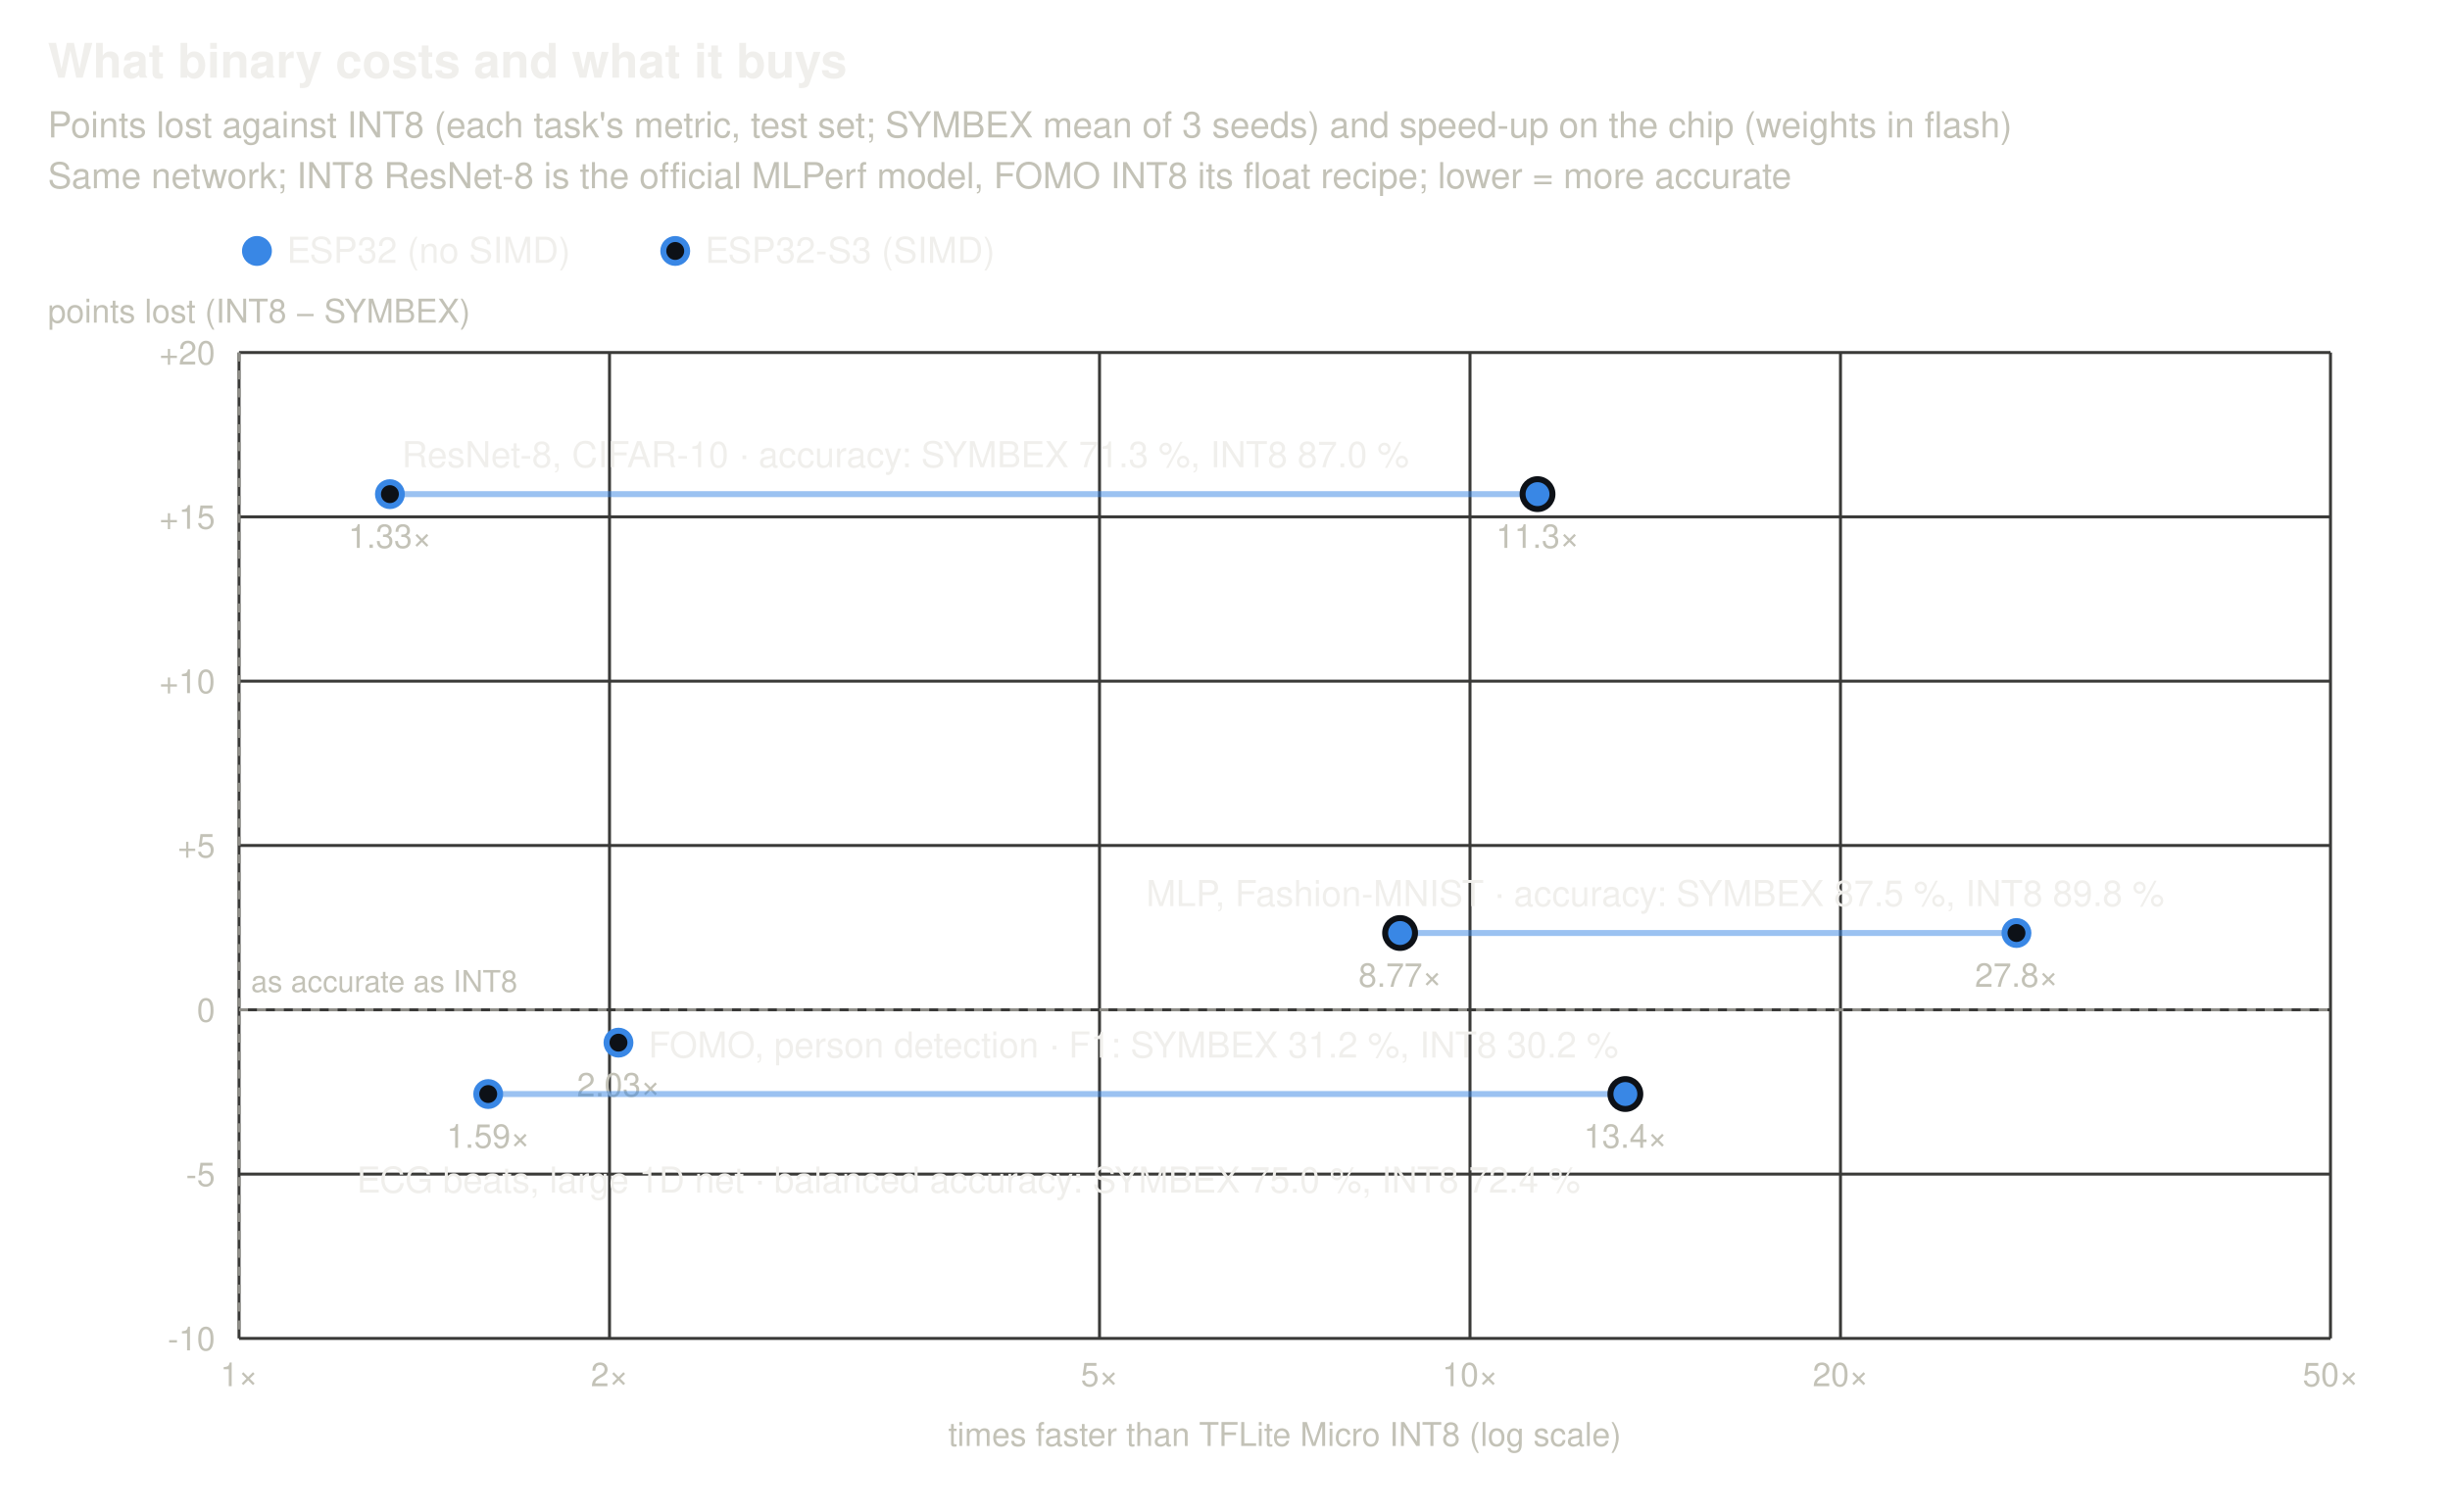
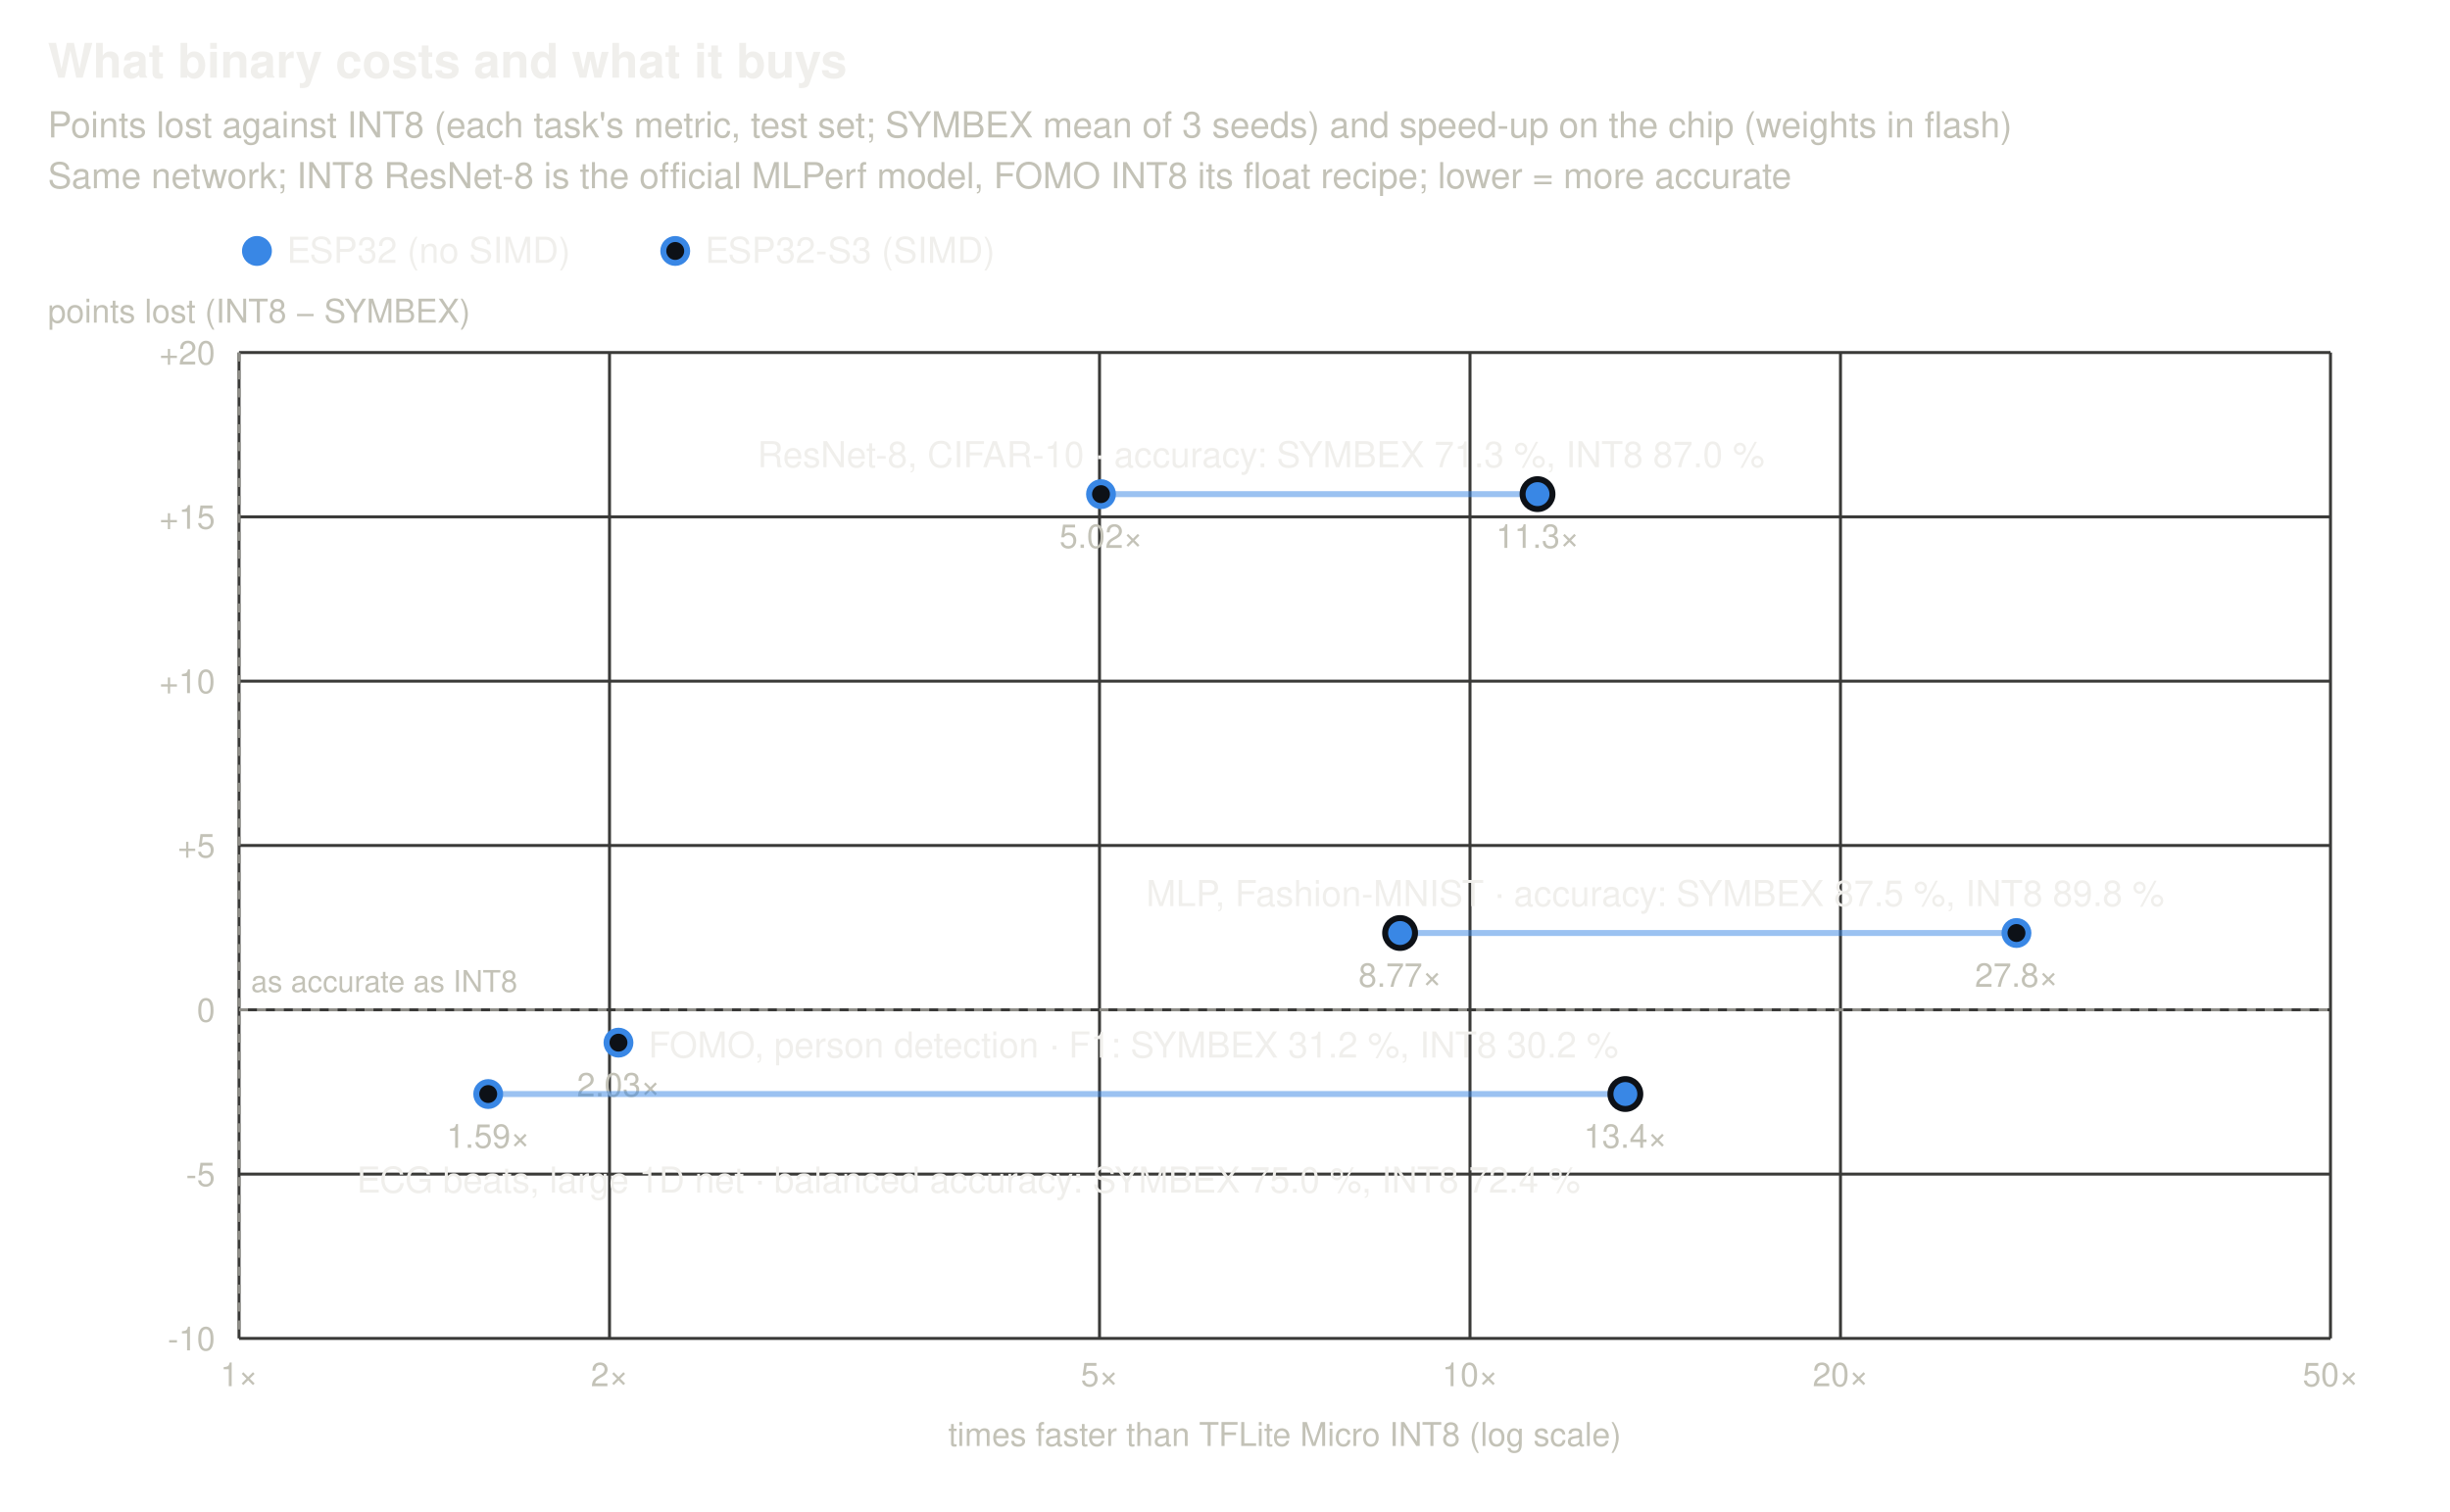
<svg xmlns="http://www.w3.org/2000/svg" width="820" height="506" viewBox="0 0 820 506" font-family="-apple-system, 'Segoe UI', Helvetica, Arial, sans-serif" role="img">
  <text x="16.0" y="26.0" fill="#f0efec" font-size="16" text-anchor="start" font-weight="bold">What binary costs and what it buys</text>
  <text x="16.0" y="46.0" fill="#c3c2b7" font-size="12" text-anchor="start" font-weight="normal">Points lost against INT8 (each task's metric, test set; SYMBEX mean of 3 seeds) and speed-up on the chip (weights in flash)</text>
  <text x="16.0" y="63.0" fill="#c3c2b7" font-size="12" text-anchor="start" font-weight="normal">Same network; INT8 ResNet-8 is the official MLPerf model, FOMO INT8 its float recipe; lower = more accurate</text>
  <circle cx="86" cy="84" r="5" fill="#3987e5" />
  <text x="96.0" y="88.0" fill="#f0efec" font-size="12" text-anchor="start" font-weight="normal">ESP32 (no SIMD)</text>
  <circle cx="226" cy="84" r="4" fill="#0d1117" stroke="#3987e5" stroke-width="2" />
  <text x="236.0" y="88.0" fill="#f0efec" font-size="12" text-anchor="start" font-weight="normal">ESP32-S3 (SIMD)</text>
  <line x1="80" y1="448.0" x2="780" y2="448.0" stroke="#3a3a38" />
  <text x="72.0" y="452.0" fill="#c3c2b7" font-size="11" text-anchor="end" font-weight="normal">-10</text>
  <line x1="80" y1="393.0" x2="780" y2="393.0" stroke="#3a3a38" />
  <text x="72.0" y="397.0" fill="#c3c2b7" font-size="11" text-anchor="end" font-weight="normal">-5</text>
  <line x1="80" y1="338.0" x2="780" y2="338.0" stroke="#3a3a38" />
  <text x="72.0" y="342.0" fill="#c3c2b7" font-size="11" text-anchor="end" font-weight="normal">0</text>
  <line x1="80" y1="283.0" x2="780" y2="283.0" stroke="#3a3a38" />
  <text x="72.0" y="287.0" fill="#c3c2b7" font-size="11" text-anchor="end" font-weight="normal">+5</text>
  <line x1="80" y1="228.0" x2="780" y2="228.0" stroke="#3a3a38" />
  <text x="72.0" y="232.0" fill="#c3c2b7" font-size="11" text-anchor="end" font-weight="normal">+10</text>
  <line x1="80" y1="173.0" x2="780" y2="173.0" stroke="#3a3a38" />
  <text x="72.0" y="177.0" fill="#c3c2b7" font-size="11" text-anchor="end" font-weight="normal">+15</text>
  <line x1="80" y1="118.0" x2="780" y2="118.0" stroke="#3a3a38" />
  <text x="72.0" y="122.0" fill="#c3c2b7" font-size="11" text-anchor="end" font-weight="normal">+20</text>
  <line x1="80.0" y1="118" x2="80.0" y2="448" stroke="#3a3a38" />
  <text x="80.0" y="464.0" fill="#c3c2b7" font-size="11" text-anchor="middle" font-weight="normal">1×</text>
  <line x1="204.0" y1="118" x2="204.0" y2="448" stroke="#3a3a38" />
  <text x="204.0" y="464.0" fill="#c3c2b7" font-size="11" text-anchor="middle" font-weight="normal">2×</text>
  <line x1="368.0" y1="118" x2="368.0" y2="448" stroke="#3a3a38" />
  <text x="368.0" y="464.0" fill="#c3c2b7" font-size="11" text-anchor="middle" font-weight="normal">5×</text>
  <line x1="492.0" y1="118" x2="492.0" y2="448" stroke="#3a3a38" />
  <text x="492.0" y="464.0" fill="#c3c2b7" font-size="11" text-anchor="middle" font-weight="normal">10×</text>
  <line x1="616.0" y1="118" x2="616.0" y2="448" stroke="#3a3a38" />
  <text x="616.0" y="464.0" fill="#c3c2b7" font-size="11" text-anchor="middle" font-weight="normal">20×</text>
  <line x1="780.0" y1="118" x2="780.0" y2="448" stroke="#3a3a38" />
  <text x="780.0" y="464.0" fill="#c3c2b7" font-size="11" text-anchor="middle" font-weight="normal">50×</text>
  <text x="430.0" y="484.0" fill="#c3c2b7" font-size="11" text-anchor="middle" font-weight="normal">times faster than TFLite Micro INT8 (log scale)</text>
  <text x="16.0" y="108.0" fill="#c3c2b7" font-size="11" text-anchor="start" font-weight="normal">points lost (INT8 − SYMBEX)</text>
  <line x1="80" y1="338.0" x2="780" y2="338.0" stroke="#8f8e88" stroke-dasharray="3 3" />
  <text x="84.0" y="332.0" fill="#c3c2b7" font-size="10" text-anchor="start" font-weight="normal">as accurate as INT8</text>
  <line x1="80.0" y1="118" x2="80.0" y2="448" stroke="#8f8e88" stroke-dasharray="3 3" />
-   <line x1="130.5" y1="165.4" x2="514.6" y2="165.4" stroke="#3987e5" stroke-width="2" stroke-opacity="0.5" />
-   <circle cx="130.5" cy="165.4" r="4" fill="#0d1117" stroke="#3987e5" stroke-width="2" />
-   <text x="130.5" y="183.4" fill="#c3c2b7" font-size="11" text-anchor="middle" font-weight="normal">1.33×</text>
+   <line x1="368.5" y1="165.4" x2="514.6" y2="165.4" stroke="#3987e5" stroke-width="2" stroke-opacity="0.5" />
+   <circle cx="368.5" cy="165.4" r="4" fill="#0d1117" stroke="#3987e5" stroke-width="2" />
+   <text x="368.5" y="183.4" fill="#c3c2b7" font-size="11" text-anchor="middle" font-weight="normal">5.02×</text>
  <circle cx="514.6" cy="165.4" r="5" fill="#3987e5" stroke="#0d1117" stroke-width="2" />
  <text x="514.6" y="183.4" fill="#c3c2b7" font-size="11" text-anchor="middle" font-weight="normal">11.3×</text>
-   <text x="134.5" y="156.4" fill="#f0efec" font-size="12" text-anchor="start" font-weight="normal">ResNet-8, CIFAR-10 · accuracy: SYMBEX 71.3 %, INT8 87.0 %</text>
+   <text x="253.5" y="156.4" fill="#f0efec" font-size="12" text-anchor="start" font-weight="normal">ResNet-8, CIFAR-10 · accuracy: SYMBEX 71.3 %, INT8 87.0 %</text>
  <line x1="468.6" y1="312.3" x2="674.9" y2="312.3" stroke="#3987e5" stroke-width="2" stroke-opacity="0.5" />
  <circle cx="468.6" cy="312.3" r="5" fill="#3987e5" stroke="#0d1117" stroke-width="2" />
  <text x="468.6" y="330.3" fill="#c3c2b7" font-size="11" text-anchor="middle" font-weight="normal">8.77×</text>
  <circle cx="674.9" cy="312.3" r="4" fill="#0d1117" stroke="#3987e5" stroke-width="2" />
  <text x="674.9" y="330.3" fill="#c3c2b7" font-size="11" text-anchor="middle" font-weight="normal">27.8×</text>
  <text x="383.6" y="303.3" fill="#f0efec" font-size="12" text-anchor="start" font-weight="normal">MLP, Fashion-MNIST · accuracy: SYMBEX 87.5 %, INT8 89.8 %</text>
  <circle cx="207.0" cy="349.0" r="4" fill="#0d1117" stroke="#3987e5" stroke-width="2" />
  <text x="207.0" y="367.0" fill="#c3c2b7" font-size="11" text-anchor="middle" font-weight="normal">2.03×</text>
  <text x="217.0" y="354.0" fill="#f0efec" font-size="12" text-anchor="start" font-weight="normal">FOMO, person detection · F1: SYMBEX 31.2 %, INT8 30.2 %</text>
  <line x1="163.4" y1="366.2" x2="544.0" y2="366.2" stroke="#3987e5" stroke-width="2" stroke-opacity="0.5" />
  <circle cx="163.4" cy="366.2" r="4" fill="#0d1117" stroke="#3987e5" stroke-width="2" />
  <text x="163.4" y="384.2" fill="#c3c2b7" font-size="11" text-anchor="middle" font-weight="normal">1.59×</text>
  <circle cx="544.0" cy="366.2" r="5" fill="#3987e5" stroke="#0d1117" stroke-width="2" />
  <text x="544.0" y="384.2" fill="#c3c2b7" font-size="11" text-anchor="middle" font-weight="normal">13.4×</text>
  <text x="119.4" y="399.2" fill="#f0efec" font-size="12" text-anchor="start" font-weight="normal">ECG beats, large 1D net · balanced accuracy: SYMBEX 75.0 %, INT8 72.4 %</text>
</svg>
